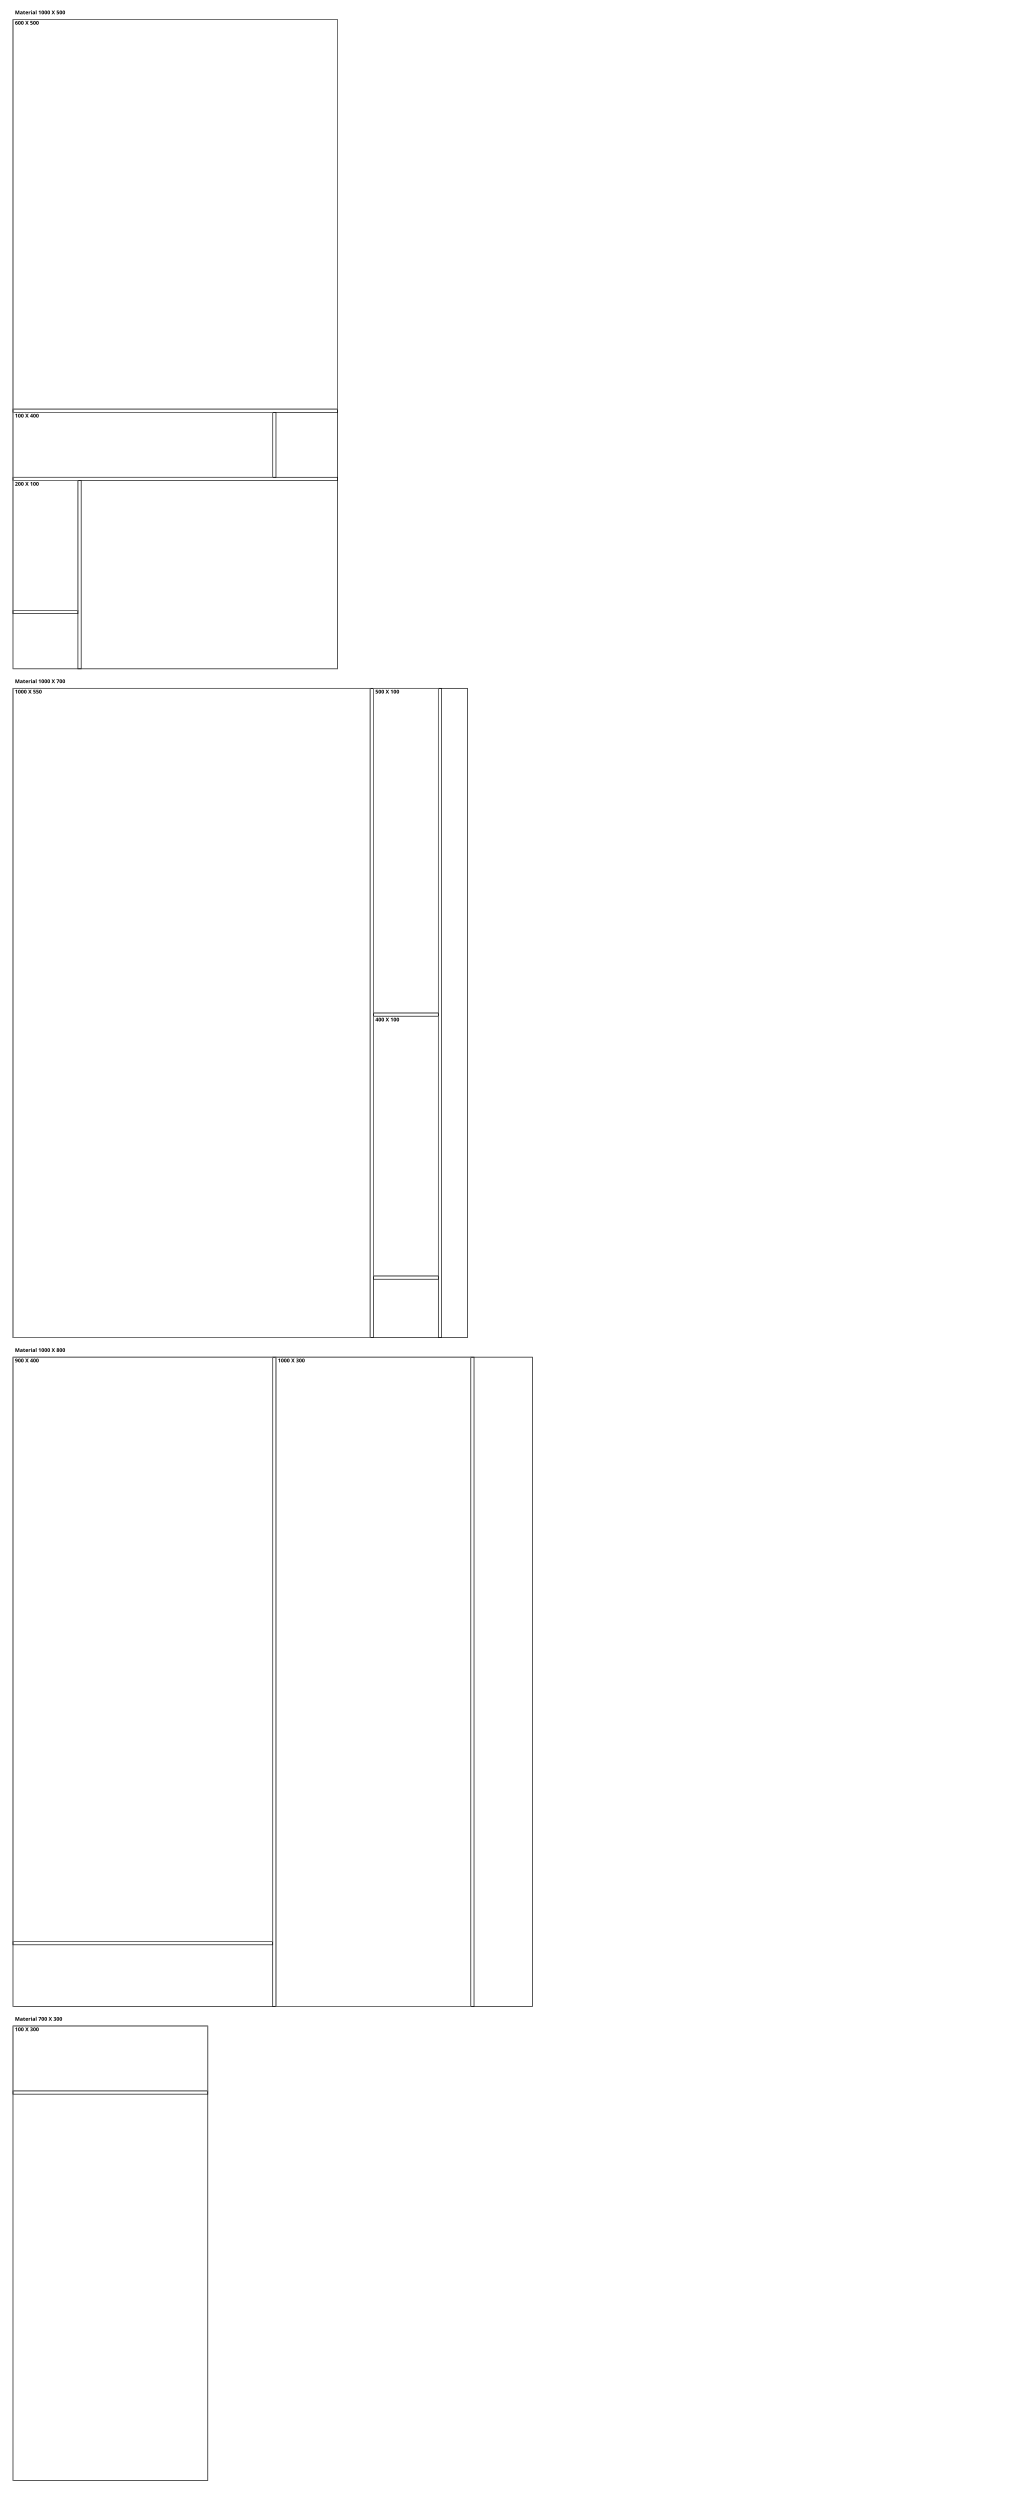
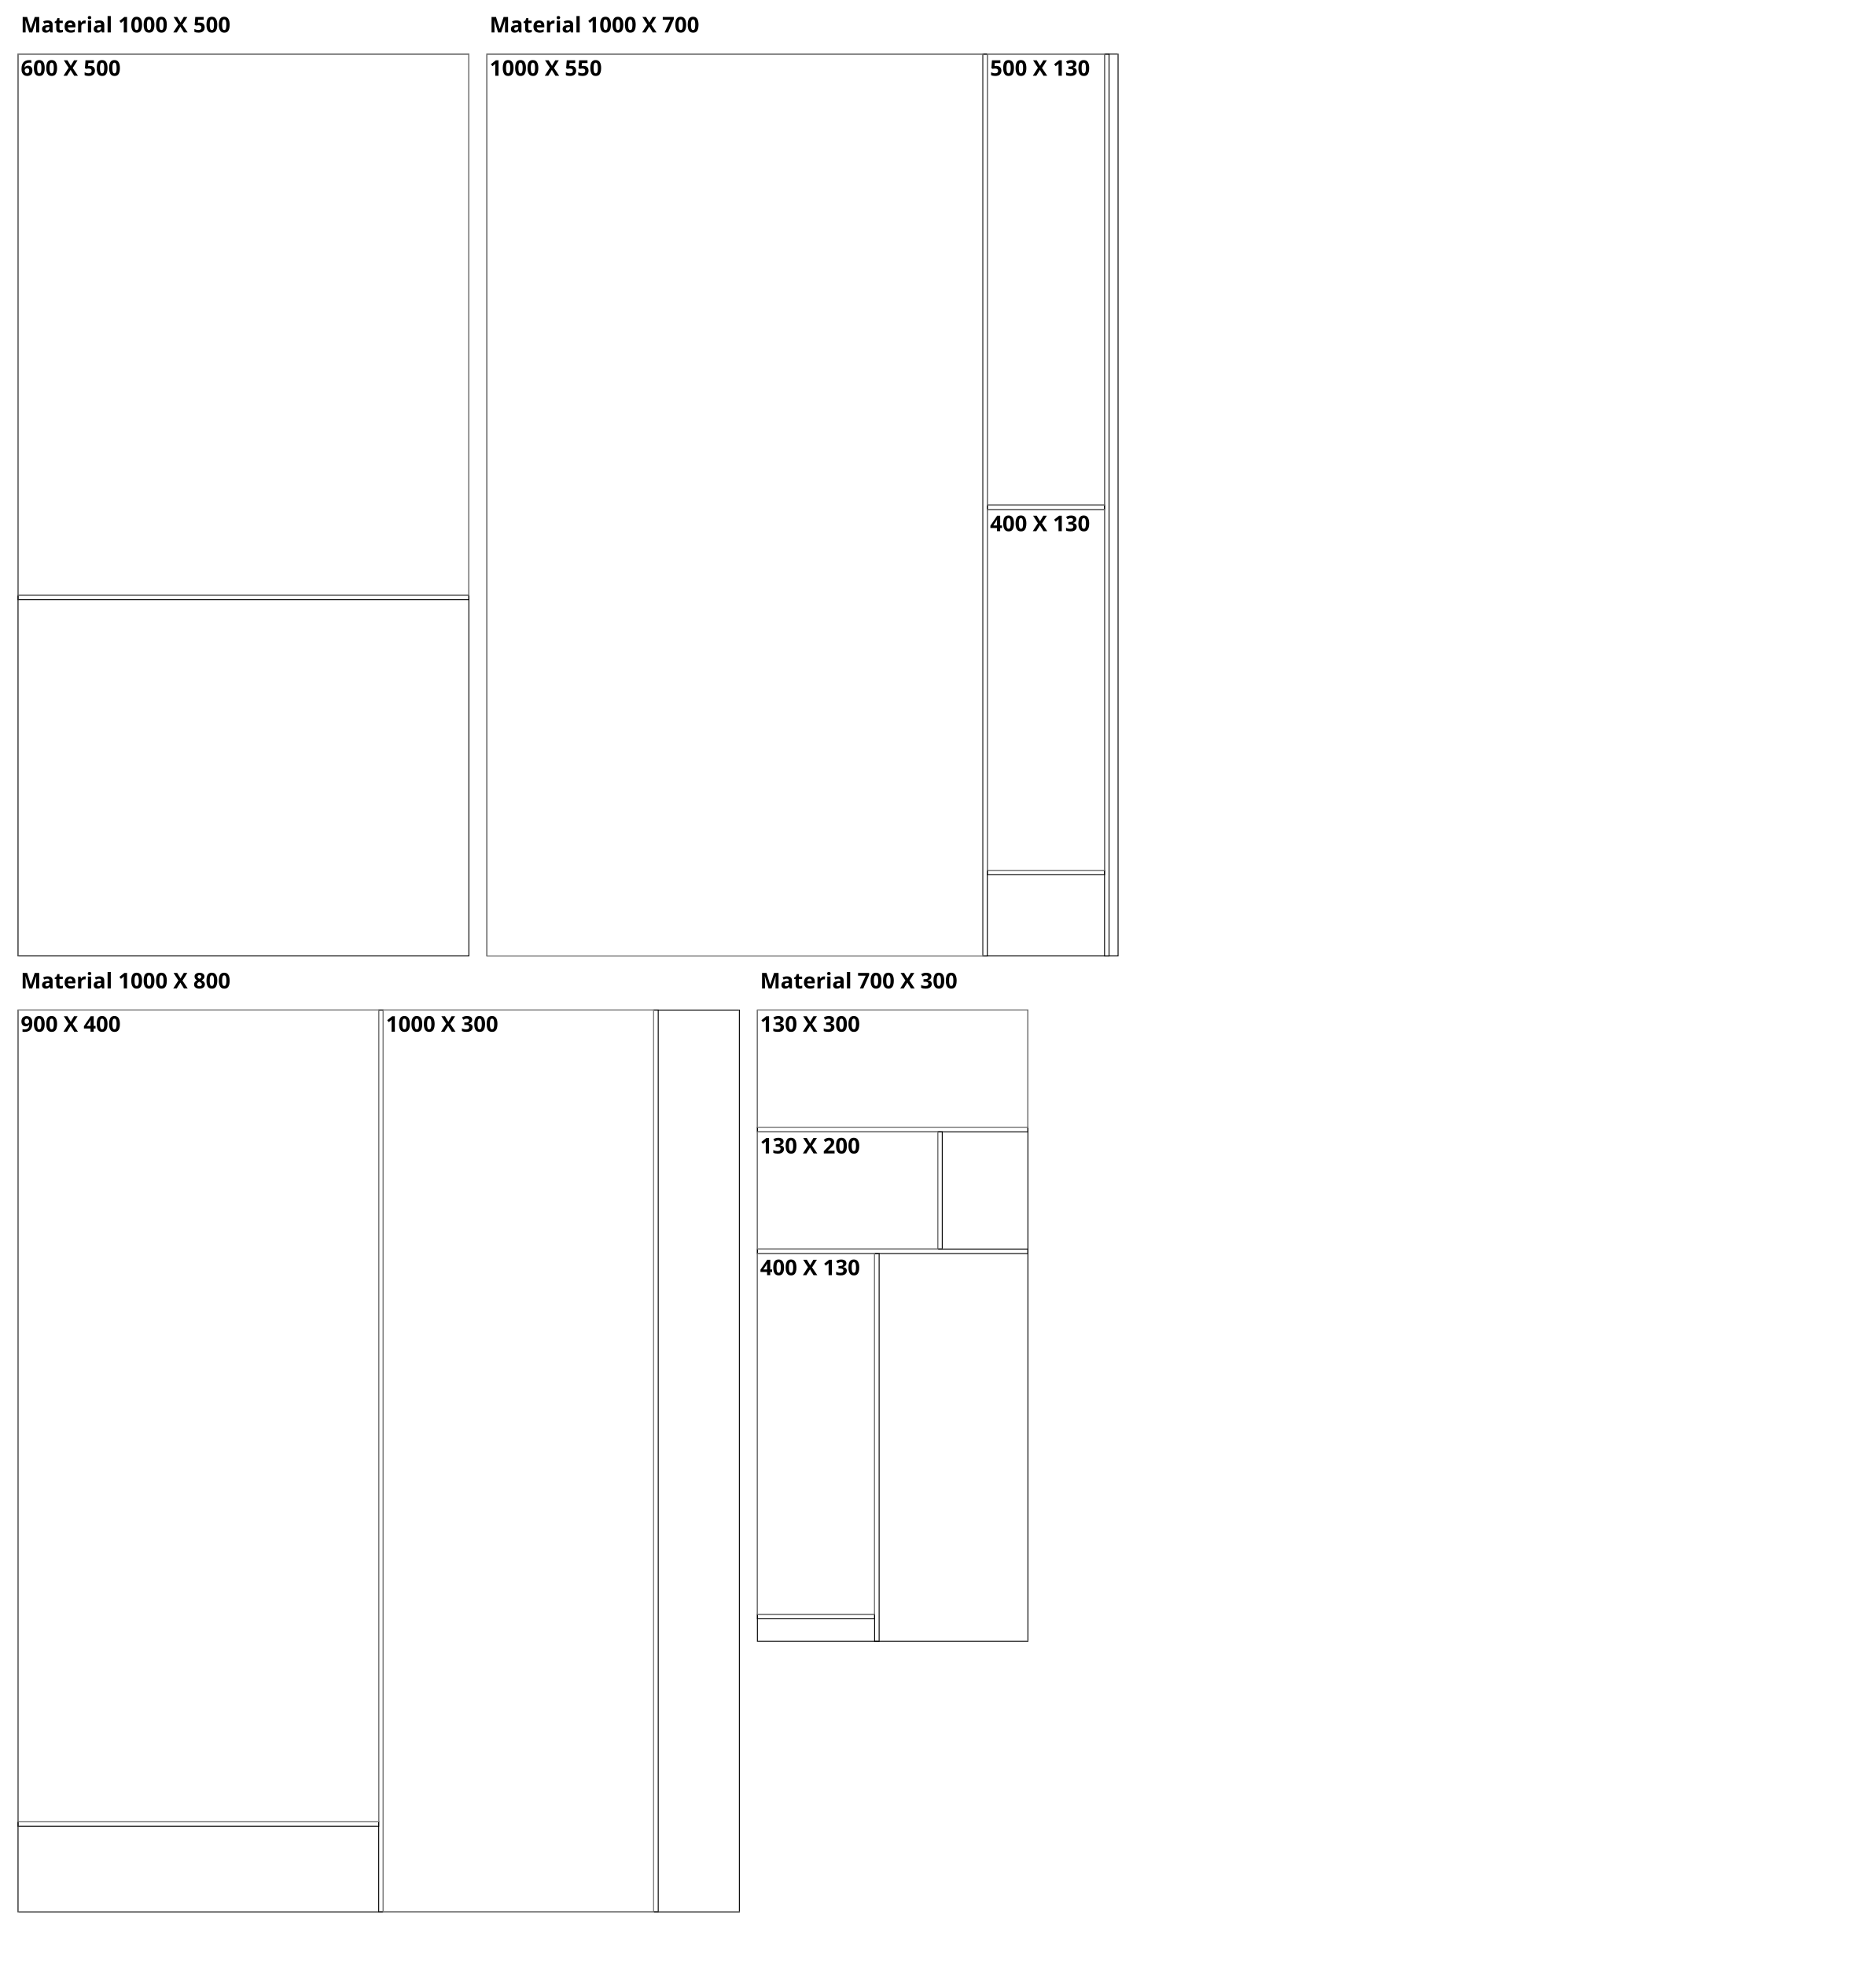
- <svg xmlns="http://www.w3.org/2000/svg" width="1560.0" height="3850.0">
+ <svg xmlns="http://www.w3.org/2000/svg" width="2080.0" height="2180.0">
  <g>
-     <text x="23.0" y="22.0" style="fill: rgb(0,0,0); fill-opacity: 1.0; font-family: sans-serif; font-size: 8px; font-weight: bold;">Material 1000 X 500</text>
+     <text x="23.0" y="36.0" style="fill: rgb(0,0,0); fill-opacity: 1.0; font-family: sans-serif; font-size: 24px; font-weight: bold;">Material 1000 X 500</text>
  </g>
-   <line x1="20.0" y1="30.0" x2="519.0" y2="30.0" style="stroke-width:1.0;stroke:rgb(0,0,0);stroke-opacity:1.0;stroke-linecap:square;stroke-miterlimit:10.0" />
-   <line x1="520.0" y1="30.0" x2="520.0" y2="1029.0" style="stroke-width:1.0;stroke:rgb(0,0,0);stroke-opacity:1.0;stroke-linecap:square;stroke-miterlimit:10.0" />
-   <line x1="520.0" y1="1030.0" x2="21.0" y2="1030.0" style="stroke-width:1.0;stroke:rgb(0,0,0);stroke-opacity:1.0;stroke-linecap:square;stroke-miterlimit:10.0" />
-   <line x1="20.0" y1="1030.0" x2="20.0" y2="31.0" style="stroke-width:1.0;stroke:rgb(0,0,0);stroke-opacity:1.0;stroke-linecap:square;stroke-miterlimit:10.0" />
-   <line x1="20.0" y1="630.0" x2="519.0" y2="630.0" style="stroke-width:1.0;stroke:rgb(0,0,0);stroke-opacity:1.0;stroke-linecap:square;stroke-miterlimit:10.0" />
-   <line x1="520.0" y1="630.0" x2="520.0" y2="634.0" style="stroke-width:1.0;stroke:rgb(0,0,0);stroke-opacity:1.0;stroke-linecap:square;stroke-miterlimit:10.0" />
-   <line x1="520.0" y1="635.0" x2="21.0" y2="635.0" style="stroke-width:1.0;stroke:rgb(0,0,0);stroke-opacity:1.0;stroke-linecap:square;stroke-miterlimit:10.0" />
-   <line x1="20.0" y1="635.0" x2="20.0" y2="631.0" style="stroke-width:1.0;stroke:rgb(0,0,0);stroke-opacity:1.0;stroke-linecap:square;stroke-miterlimit:10.0" />
-   <line x1="20.0" y1="735.0" x2="519.0" y2="735.0" style="stroke-width:1.0;stroke:rgb(0,0,0);stroke-opacity:1.0;stroke-linecap:square;stroke-miterlimit:10.0" />
-   <line x1="520.0" y1="735.0" x2="520.0" y2="739.0" style="stroke-width:1.0;stroke:rgb(0,0,0);stroke-opacity:1.0;stroke-linecap:square;stroke-miterlimit:10.0" />
-   <line x1="520.0" y1="740.0" x2="21.0" y2="740.0" style="stroke-width:1.0;stroke:rgb(0,0,0);stroke-opacity:1.0;stroke-linecap:square;stroke-miterlimit:10.0" />
-   <line x1="20.0" y1="740.0" x2="20.0" y2="736.0" style="stroke-width:1.0;stroke:rgb(0,0,0);stroke-opacity:1.0;stroke-linecap:square;stroke-miterlimit:10.0" />
-   <line x1="420.0" y1="635.0" x2="424.0" y2="635.0" style="stroke-width:1.0;stroke:rgb(0,0,0);stroke-opacity:1.0;stroke-linecap:square;stroke-miterlimit:10.0" />
-   <line x1="425.0" y1="635.0" x2="425.0" y2="734.0" style="stroke-width:1.0;stroke:rgb(0,0,0);stroke-opacity:1.0;stroke-linecap:square;stroke-miterlimit:10.0" />
-   <line x1="425.0" y1="735.0" x2="421.0" y2="735.0" style="stroke-width:1.0;stroke:rgb(0,0,0);stroke-opacity:1.0;stroke-linecap:square;stroke-miterlimit:10.0" />
-   <line x1="420.0" y1="735.0" x2="420.0" y2="636.0" style="stroke-width:1.0;stroke:rgb(0,0,0);stroke-opacity:1.0;stroke-linecap:square;stroke-miterlimit:10.0" />
-   <line x1="120.0" y1="740.0" x2="124.0" y2="740.0" style="stroke-width:1.0;stroke:rgb(0,0,0);stroke-opacity:1.0;stroke-linecap:square;stroke-miterlimit:10.0" />
-   <line x1="125.0" y1="740.0" x2="125.0" y2="1029.0" style="stroke-width:1.0;stroke:rgb(0,0,0);stroke-opacity:1.0;stroke-linecap:square;stroke-miterlimit:10.0" />
-   <line x1="125.0" y1="1030.0" x2="121.0" y2="1030.0" style="stroke-width:1.0;stroke:rgb(0,0,0);stroke-opacity:1.0;stroke-linecap:square;stroke-miterlimit:10.0" />
-   <line x1="120.0" y1="1030.0" x2="120.0" y2="741.0" style="stroke-width:1.0;stroke:rgb(0,0,0);stroke-opacity:1.0;stroke-linecap:square;stroke-miterlimit:10.0" />
-   <line x1="20.0" y1="940.0" x2="119.0" y2="940.0" style="stroke-width:1.0;stroke:rgb(0,0,0);stroke-opacity:1.0;stroke-linecap:square;stroke-miterlimit:10.0" />
-   <line x1="120.0" y1="940.0" x2="120.0" y2="944.0" style="stroke-width:1.0;stroke:rgb(0,0,0);stroke-opacity:1.0;stroke-linecap:square;stroke-miterlimit:10.0" />
-   <line x1="120.0" y1="945.0" x2="21.0" y2="945.0" style="stroke-width:1.0;stroke:rgb(0,0,0);stroke-opacity:1.0;stroke-linecap:square;stroke-miterlimit:10.0" />
-   <line x1="20.0" y1="945.0" x2="20.0" y2="941.0" style="stroke-width:1.0;stroke:rgb(0,0,0);stroke-opacity:1.0;stroke-linecap:square;stroke-miterlimit:10.0" />
-   <line x1="20.0" y1="30.0" x2="519.0" y2="30.0" style="stroke-width:1.0;stroke:rgb(128,128,128);stroke-opacity:1.0;stroke-linecap:square;stroke-miterlimit:10.0" />
-   <line x1="520.0" y1="30.0" x2="520.0" y2="629.0" style="stroke-width:1.0;stroke:rgb(128,128,128);stroke-opacity:1.0;stroke-linecap:square;stroke-miterlimit:10.0" />
-   <line x1="520.0" y1="630.0" x2="21.0" y2="630.0" style="stroke-width:1.0;stroke:rgb(128,128,128);stroke-opacity:1.0;stroke-linecap:square;stroke-miterlimit:10.0" />
-   <line x1="20.0" y1="630.0" x2="20.0" y2="31.0" style="stroke-width:1.0;stroke:rgb(128,128,128);stroke-opacity:1.0;stroke-linecap:square;stroke-miterlimit:10.0" />
+   <line x1="20.0" y1="60.0" x2="519.0" y2="60.0" style="stroke-width:1.0;stroke:rgb(0,0,0);stroke-opacity:1.0;stroke-linecap:square;stroke-miterlimit:10.0" />
+   <line x1="520.0" y1="60.0" x2="520.0" y2="1059.0" style="stroke-width:1.0;stroke:rgb(0,0,0);stroke-opacity:1.0;stroke-linecap:square;stroke-miterlimit:10.0" />
+   <line x1="520.0" y1="1060.0" x2="21.0" y2="1060.0" style="stroke-width:1.0;stroke:rgb(0,0,0);stroke-opacity:1.0;stroke-linecap:square;stroke-miterlimit:10.0" />
+   <line x1="20.0" y1="1060.0" x2="20.0" y2="61.0" style="stroke-width:1.0;stroke:rgb(0,0,0);stroke-opacity:1.0;stroke-linecap:square;stroke-miterlimit:10.0" />
+   <line x1="20.0" y1="660.0" x2="519.0" y2="660.0" style="stroke-width:1.0;stroke:rgb(0,0,0);stroke-opacity:1.0;stroke-linecap:square;stroke-miterlimit:10.0" />
+   <line x1="520.0" y1="660.0" x2="520.0" y2="664.0" style="stroke-width:1.0;stroke:rgb(0,0,0);stroke-opacity:1.0;stroke-linecap:square;stroke-miterlimit:10.0" />
+   <line x1="520.0" y1="665.0" x2="21.0" y2="665.0" style="stroke-width:1.0;stroke:rgb(0,0,0);stroke-opacity:1.0;stroke-linecap:square;stroke-miterlimit:10.0" />
+   <line x1="20.0" y1="665.0" x2="20.0" y2="661.0" style="stroke-width:1.0;stroke:rgb(0,0,0);stroke-opacity:1.0;stroke-linecap:square;stroke-miterlimit:10.0" />
+   <line x1="20.0" y1="60.0" x2="519.0" y2="60.0" style="stroke-width:1.0;stroke:rgb(128,128,128);stroke-opacity:1.0;stroke-linecap:square;stroke-miterlimit:10.0" />
+   <line x1="520.0" y1="60.0" x2="520.0" y2="659.0" style="stroke-width:1.0;stroke:rgb(128,128,128);stroke-opacity:1.0;stroke-linecap:square;stroke-miterlimit:10.0" />
+   <line x1="520.0" y1="660.0" x2="21.0" y2="660.0" style="stroke-width:1.0;stroke:rgb(128,128,128);stroke-opacity:1.0;stroke-linecap:square;stroke-miterlimit:10.0" />
+   <line x1="20.0" y1="660.0" x2="20.0" y2="61.0" style="stroke-width:1.0;stroke:rgb(128,128,128);stroke-opacity:1.0;stroke-linecap:square;stroke-miterlimit:10.0" />
  <g>
-     <text x="23.0" y="38.0" style="fill: rgb(0,0,0); fill-opacity: 1.0; font-family: sans-serif; font-size: 8px; font-weight: bold;">600 X 500</text>
-   </g>
-   <line x1="20.0" y1="635.0" x2="419.0" y2="635.0" style="stroke-width:1.0;stroke:rgb(128,128,128);stroke-opacity:1.0;stroke-linecap:square;stroke-miterlimit:10.0" />
-   <line x1="420.0" y1="635.0" x2="420.0" y2="734.0" style="stroke-width:1.0;stroke:rgb(128,128,128);stroke-opacity:1.0;stroke-linecap:square;stroke-miterlimit:10.0" />
-   <line x1="420.0" y1="735.0" x2="21.0" y2="735.0" style="stroke-width:1.0;stroke:rgb(128,128,128);stroke-opacity:1.0;stroke-linecap:square;stroke-miterlimit:10.0" />
-   <line x1="20.0" y1="735.0" x2="20.0" y2="636.0" style="stroke-width:1.0;stroke:rgb(128,128,128);stroke-opacity:1.0;stroke-linecap:square;stroke-miterlimit:10.0" />
-   <g>
-     <text x="23.0" y="643.0" style="fill: rgb(0,0,0); fill-opacity: 1.0; font-family: sans-serif; font-size: 8px; font-weight: bold;">100 X 400</text>
-   </g>
-   <line x1="20.0" y1="740.0" x2="119.0" y2="740.0" style="stroke-width:1.0;stroke:rgb(128,128,128);stroke-opacity:1.0;stroke-linecap:square;stroke-miterlimit:10.0" />
-   <line x1="120.0" y1="740.0" x2="120.0" y2="939.0" style="stroke-width:1.0;stroke:rgb(128,128,128);stroke-opacity:1.0;stroke-linecap:square;stroke-miterlimit:10.0" />
-   <line x1="120.0" y1="940.0" x2="21.0" y2="940.0" style="stroke-width:1.0;stroke:rgb(128,128,128);stroke-opacity:1.0;stroke-linecap:square;stroke-miterlimit:10.0" />
-   <line x1="20.0" y1="940.0" x2="20.0" y2="741.0" style="stroke-width:1.0;stroke:rgb(128,128,128);stroke-opacity:1.0;stroke-linecap:square;stroke-miterlimit:10.0" />
-   <g>
-     <text x="23.0" y="748.0" style="fill: rgb(0,0,0); fill-opacity: 1.0; font-family: sans-serif; font-size: 8px; font-weight: bold;">200 X 100</text>
+     <text x="23.0" y="84.0" style="fill: rgb(0,0,0); fill-opacity: 1.0; font-family: sans-serif; font-size: 24px; font-weight: bold;">600 X 500</text>
  </g>
  <g>
-     <text x="23.0" y="1052.0" style="fill: rgb(0,0,0); fill-opacity: 1.0; font-family: sans-serif; font-size: 8px; font-weight: bold;">Material 1000 X 700</text>
+     <text x="543.0" y="36.0" style="fill: rgb(0,0,0); fill-opacity: 1.0; font-family: sans-serif; font-size: 24px; font-weight: bold;">Material 1000 X 700</text>
  </g>
-   <line x1="20.0" y1="1060.0" x2="719.0" y2="1060.0" style="stroke-width:1.0;stroke:rgb(0,0,0);stroke-opacity:1.0;stroke-linecap:square;stroke-miterlimit:10.0" />
-   <line x1="720.0" y1="1060.0" x2="720.0" y2="2059.0" style="stroke-width:1.0;stroke:rgb(0,0,0);stroke-opacity:1.0;stroke-linecap:square;stroke-miterlimit:10.0" />
-   <line x1="720.0" y1="2060.0" x2="21.0" y2="2060.0" style="stroke-width:1.0;stroke:rgb(0,0,0);stroke-opacity:1.0;stroke-linecap:square;stroke-miterlimit:10.0" />
-   <line x1="20.0" y1="2060.0" x2="20.0" y2="1061.0" style="stroke-width:1.0;stroke:rgb(0,0,0);stroke-opacity:1.0;stroke-linecap:square;stroke-miterlimit:10.0" />
-   <line x1="570.0" y1="1060.0" x2="574.0" y2="1060.0" style="stroke-width:1.0;stroke:rgb(0,0,0);stroke-opacity:1.0;stroke-linecap:square;stroke-miterlimit:10.0" />
-   <line x1="575.0" y1="1060.0" x2="575.0" y2="2059.0" style="stroke-width:1.0;stroke:rgb(0,0,0);stroke-opacity:1.0;stroke-linecap:square;stroke-miterlimit:10.0" />
-   <line x1="575.0" y1="2060.0" x2="571.0" y2="2060.0" style="stroke-width:1.0;stroke:rgb(0,0,0);stroke-opacity:1.0;stroke-linecap:square;stroke-miterlimit:10.0" />
-   <line x1="570.0" y1="2060.0" x2="570.0" y2="1061.0" style="stroke-width:1.0;stroke:rgb(0,0,0);stroke-opacity:1.0;stroke-linecap:square;stroke-miterlimit:10.0" />
-   <line x1="675.0" y1="1060.0" x2="679.0" y2="1060.0" style="stroke-width:1.0;stroke:rgb(0,0,0);stroke-opacity:1.0;stroke-linecap:square;stroke-miterlimit:10.0" />
-   <line x1="680.0" y1="1060.0" x2="680.0" y2="2059.0" style="stroke-width:1.0;stroke:rgb(0,0,0);stroke-opacity:1.0;stroke-linecap:square;stroke-miterlimit:10.0" />
-   <line x1="680.0" y1="2060.0" x2="676.0" y2="2060.0" style="stroke-width:1.0;stroke:rgb(0,0,0);stroke-opacity:1.0;stroke-linecap:square;stroke-miterlimit:10.0" />
-   <line x1="675.0" y1="2060.0" x2="675.0" y2="1061.0" style="stroke-width:1.0;stroke:rgb(0,0,0);stroke-opacity:1.0;stroke-linecap:square;stroke-miterlimit:10.0" />
-   <line x1="575.0" y1="1560.0" x2="674.0" y2="1560.0" style="stroke-width:1.0;stroke:rgb(0,0,0);stroke-opacity:1.0;stroke-linecap:square;stroke-miterlimit:10.0" />
-   <line x1="675.0" y1="1560.0" x2="675.0" y2="1564.0" style="stroke-width:1.0;stroke:rgb(0,0,0);stroke-opacity:1.0;stroke-linecap:square;stroke-miterlimit:10.0" />
-   <line x1="675.0" y1="1565.0" x2="576.0" y2="1565.0" style="stroke-width:1.0;stroke:rgb(0,0,0);stroke-opacity:1.0;stroke-linecap:square;stroke-miterlimit:10.0" />
-   <line x1="575.0" y1="1565.0" x2="575.0" y2="1561.0" style="stroke-width:1.0;stroke:rgb(0,0,0);stroke-opacity:1.0;stroke-linecap:square;stroke-miterlimit:10.0" />
-   <line x1="575.0" y1="1965.0" x2="674.0" y2="1965.0" style="stroke-width:1.0;stroke:rgb(0,0,0);stroke-opacity:1.0;stroke-linecap:square;stroke-miterlimit:10.0" />
-   <line x1="675.0" y1="1965.0" x2="675.0" y2="1969.0" style="stroke-width:1.0;stroke:rgb(0,0,0);stroke-opacity:1.0;stroke-linecap:square;stroke-miterlimit:10.0" />
-   <line x1="675.0" y1="1970.0" x2="576.0" y2="1970.0" style="stroke-width:1.0;stroke:rgb(0,0,0);stroke-opacity:1.0;stroke-linecap:square;stroke-miterlimit:10.0" />
-   <line x1="575.0" y1="1970.0" x2="575.0" y2="1966.0" style="stroke-width:1.0;stroke:rgb(0,0,0);stroke-opacity:1.0;stroke-linecap:square;stroke-miterlimit:10.0" />
-   <line x1="20.0" y1="1060.0" x2="569.0" y2="1060.0" style="stroke-width:1.0;stroke:rgb(128,128,128);stroke-opacity:1.0;stroke-linecap:square;stroke-miterlimit:10.0" />
-   <line x1="570.0" y1="1060.0" x2="570.0" y2="2059.0" style="stroke-width:1.0;stroke:rgb(128,128,128);stroke-opacity:1.0;stroke-linecap:square;stroke-miterlimit:10.0" />
-   <line x1="570.0" y1="2060.0" x2="21.0" y2="2060.0" style="stroke-width:1.0;stroke:rgb(128,128,128);stroke-opacity:1.0;stroke-linecap:square;stroke-miterlimit:10.0" />
-   <line x1="20.0" y1="2060.0" x2="20.0" y2="1061.0" style="stroke-width:1.0;stroke:rgb(128,128,128);stroke-opacity:1.0;stroke-linecap:square;stroke-miterlimit:10.0" />
+   <line x1="540.0" y1="60.0" x2="1239.0" y2="60.0" style="stroke-width:1.0;stroke:rgb(0,0,0);stroke-opacity:1.0;stroke-linecap:square;stroke-miterlimit:10.0" />
+   <line x1="1240.0" y1="60.0" x2="1240.0" y2="1059.0" style="stroke-width:1.0;stroke:rgb(0,0,0);stroke-opacity:1.0;stroke-linecap:square;stroke-miterlimit:10.0" />
+   <line x1="1240.0" y1="1060.0" x2="541.0" y2="1060.0" style="stroke-width:1.0;stroke:rgb(0,0,0);stroke-opacity:1.0;stroke-linecap:square;stroke-miterlimit:10.0" />
+   <line x1="540.0" y1="1060.0" x2="540.0" y2="61.0" style="stroke-width:1.0;stroke:rgb(0,0,0);stroke-opacity:1.0;stroke-linecap:square;stroke-miterlimit:10.0" />
+   <line x1="1090.0" y1="60.0" x2="1094.0" y2="60.0" style="stroke-width:1.0;stroke:rgb(0,0,0);stroke-opacity:1.0;stroke-linecap:square;stroke-miterlimit:10.0" />
+   <line x1="1095.0" y1="60.0" x2="1095.0" y2="1059.0" style="stroke-width:1.0;stroke:rgb(0,0,0);stroke-opacity:1.0;stroke-linecap:square;stroke-miterlimit:10.0" />
+   <line x1="1095.0" y1="1060.0" x2="1091.0" y2="1060.0" style="stroke-width:1.0;stroke:rgb(0,0,0);stroke-opacity:1.0;stroke-linecap:square;stroke-miterlimit:10.0" />
+   <line x1="1090.0" y1="1060.0" x2="1090.0" y2="61.0" style="stroke-width:1.0;stroke:rgb(0,0,0);stroke-opacity:1.0;stroke-linecap:square;stroke-miterlimit:10.0" />
+   <line x1="1225.0" y1="60.0" x2="1229.0" y2="60.0" style="stroke-width:1.0;stroke:rgb(0,0,0);stroke-opacity:1.0;stroke-linecap:square;stroke-miterlimit:10.0" />
+   <line x1="1230.0" y1="60.0" x2="1230.0" y2="1059.0" style="stroke-width:1.0;stroke:rgb(0,0,0);stroke-opacity:1.0;stroke-linecap:square;stroke-miterlimit:10.0" />
+   <line x1="1230.0" y1="1060.0" x2="1226.0" y2="1060.0" style="stroke-width:1.0;stroke:rgb(0,0,0);stroke-opacity:1.0;stroke-linecap:square;stroke-miterlimit:10.0" />
+   <line x1="1225.0" y1="1060.0" x2="1225.0" y2="61.0" style="stroke-width:1.0;stroke:rgb(0,0,0);stroke-opacity:1.0;stroke-linecap:square;stroke-miterlimit:10.0" />
+   <line x1="1095.0" y1="560.0" x2="1224.0" y2="560.0" style="stroke-width:1.0;stroke:rgb(0,0,0);stroke-opacity:1.0;stroke-linecap:square;stroke-miterlimit:10.0" />
+   <line x1="1225.0" y1="560.0" x2="1225.0" y2="564.0" style="stroke-width:1.0;stroke:rgb(0,0,0);stroke-opacity:1.0;stroke-linecap:square;stroke-miterlimit:10.0" />
+   <line x1="1225.0" y1="565.0" x2="1096.0" y2="565.0" style="stroke-width:1.0;stroke:rgb(0,0,0);stroke-opacity:1.0;stroke-linecap:square;stroke-miterlimit:10.0" />
+   <line x1="1095.0" y1="565.0" x2="1095.0" y2="561.0" style="stroke-width:1.0;stroke:rgb(0,0,0);stroke-opacity:1.0;stroke-linecap:square;stroke-miterlimit:10.0" />
+   <line x1="1095.0" y1="965.0" x2="1224.0" y2="965.0" style="stroke-width:1.0;stroke:rgb(0,0,0);stroke-opacity:1.0;stroke-linecap:square;stroke-miterlimit:10.0" />
+   <line x1="1225.0" y1="965.0" x2="1225.0" y2="969.0" style="stroke-width:1.0;stroke:rgb(0,0,0);stroke-opacity:1.0;stroke-linecap:square;stroke-miterlimit:10.0" />
+   <line x1="1225.0" y1="970.0" x2="1096.0" y2="970.0" style="stroke-width:1.0;stroke:rgb(0,0,0);stroke-opacity:1.0;stroke-linecap:square;stroke-miterlimit:10.0" />
+   <line x1="1095.0" y1="970.0" x2="1095.0" y2="966.0" style="stroke-width:1.0;stroke:rgb(0,0,0);stroke-opacity:1.0;stroke-linecap:square;stroke-miterlimit:10.0" />
+   <line x1="540.0" y1="60.0" x2="1089.0" y2="60.0" style="stroke-width:1.0;stroke:rgb(128,128,128);stroke-opacity:1.0;stroke-linecap:square;stroke-miterlimit:10.0" />
+   <line x1="1090.0" y1="60.0" x2="1090.0" y2="1059.0" style="stroke-width:1.0;stroke:rgb(128,128,128);stroke-opacity:1.0;stroke-linecap:square;stroke-miterlimit:10.0" />
+   <line x1="1090.0" y1="1060.0" x2="541.0" y2="1060.0" style="stroke-width:1.0;stroke:rgb(128,128,128);stroke-opacity:1.0;stroke-linecap:square;stroke-miterlimit:10.0" />
+   <line x1="540.0" y1="1060.0" x2="540.0" y2="61.0" style="stroke-width:1.0;stroke:rgb(128,128,128);stroke-opacity:1.0;stroke-linecap:square;stroke-miterlimit:10.0" />
  <g>
-     <text x="23.0" y="1068.0" style="fill: rgb(0,0,0); fill-opacity: 1.0; font-family: sans-serif; font-size: 8px; font-weight: bold;">1000 X 550</text>
+     <text x="543.0" y="84.0" style="fill: rgb(0,0,0); fill-opacity: 1.0; font-family: sans-serif; font-size: 24px; font-weight: bold;">1000 X 550</text>
  </g>
-   <line x1="575.0" y1="1060.0" x2="674.0" y2="1060.0" style="stroke-width:1.0;stroke:rgb(128,128,128);stroke-opacity:1.0;stroke-linecap:square;stroke-miterlimit:10.0" />
-   <line x1="675.0" y1="1060.0" x2="675.0" y2="1559.0" style="stroke-width:1.0;stroke:rgb(128,128,128);stroke-opacity:1.0;stroke-linecap:square;stroke-miterlimit:10.0" />
-   <line x1="675.0" y1="1560.0" x2="576.0" y2="1560.0" style="stroke-width:1.0;stroke:rgb(128,128,128);stroke-opacity:1.0;stroke-linecap:square;stroke-miterlimit:10.0" />
-   <line x1="575.0" y1="1560.0" x2="575.0" y2="1061.0" style="stroke-width:1.0;stroke:rgb(128,128,128);stroke-opacity:1.0;stroke-linecap:square;stroke-miterlimit:10.0" />
+   <line x1="1095.0" y1="60.0" x2="1224.0" y2="60.0" style="stroke-width:1.0;stroke:rgb(128,128,128);stroke-opacity:1.0;stroke-linecap:square;stroke-miterlimit:10.0" />
+   <line x1="1225.0" y1="60.0" x2="1225.0" y2="559.0" style="stroke-width:1.0;stroke:rgb(128,128,128);stroke-opacity:1.0;stroke-linecap:square;stroke-miterlimit:10.0" />
+   <line x1="1225.0" y1="560.0" x2="1096.0" y2="560.0" style="stroke-width:1.0;stroke:rgb(128,128,128);stroke-opacity:1.0;stroke-linecap:square;stroke-miterlimit:10.0" />
+   <line x1="1095.0" y1="560.0" x2="1095.0" y2="61.0" style="stroke-width:1.0;stroke:rgb(128,128,128);stroke-opacity:1.0;stroke-linecap:square;stroke-miterlimit:10.0" />
  <g>
-     <text x="578.0" y="1068.0" style="fill: rgb(0,0,0); fill-opacity: 1.0; font-family: sans-serif; font-size: 8px; font-weight: bold;">500 X 100</text>
+     <text x="1098.0" y="84.0" style="fill: rgb(0,0,0); fill-opacity: 1.0; font-family: sans-serif; font-size: 24px; font-weight: bold;">500 X 130</text>
  </g>
-   <line x1="575.0" y1="1565.0" x2="674.0" y2="1565.0" style="stroke-width:1.0;stroke:rgb(128,128,128);stroke-opacity:1.0;stroke-linecap:square;stroke-miterlimit:10.0" />
-   <line x1="675.0" y1="1565.0" x2="675.0" y2="1964.0" style="stroke-width:1.0;stroke:rgb(128,128,128);stroke-opacity:1.0;stroke-linecap:square;stroke-miterlimit:10.0" />
-   <line x1="675.0" y1="1965.0" x2="576.0" y2="1965.0" style="stroke-width:1.0;stroke:rgb(128,128,128);stroke-opacity:1.0;stroke-linecap:square;stroke-miterlimit:10.0" />
-   <line x1="575.0" y1="1965.0" x2="575.0" y2="1566.0" style="stroke-width:1.0;stroke:rgb(128,128,128);stroke-opacity:1.0;stroke-linecap:square;stroke-miterlimit:10.0" />
+   <line x1="1095.0" y1="565.0" x2="1224.0" y2="565.0" style="stroke-width:1.0;stroke:rgb(128,128,128);stroke-opacity:1.0;stroke-linecap:square;stroke-miterlimit:10.0" />
+   <line x1="1225.0" y1="565.0" x2="1225.0" y2="964.0" style="stroke-width:1.0;stroke:rgb(128,128,128);stroke-opacity:1.0;stroke-linecap:square;stroke-miterlimit:10.0" />
+   <line x1="1225.0" y1="965.0" x2="1096.0" y2="965.0" style="stroke-width:1.0;stroke:rgb(128,128,128);stroke-opacity:1.0;stroke-linecap:square;stroke-miterlimit:10.0" />
+   <line x1="1095.0" y1="965.0" x2="1095.0" y2="566.0" style="stroke-width:1.0;stroke:rgb(128,128,128);stroke-opacity:1.0;stroke-linecap:square;stroke-miterlimit:10.0" />
  <g>
-     <text x="578.0" y="1573.0" style="fill: rgb(0,0,0); fill-opacity: 1.0; font-family: sans-serif; font-size: 8px; font-weight: bold;">400 X 100</text>
+     <text x="1098.0" y="589.0" style="fill: rgb(0,0,0); fill-opacity: 1.0; font-family: sans-serif; font-size: 24px; font-weight: bold;">400 X 130</text>
  </g>
  <g>
-     <text x="23.0" y="2082.0" style="fill: rgb(0,0,0); fill-opacity: 1.0; font-family: sans-serif; font-size: 8px; font-weight: bold;">Material 1000 X 800</text>
+     <text x="23.0" y="1096.0" style="fill: rgb(0,0,0); fill-opacity: 1.0; font-family: sans-serif; font-size: 24px; font-weight: bold;">Material 1000 X 800</text>
  </g>
-   <line x1="20.0" y1="2090.0" x2="819.0" y2="2090.0" style="stroke-width:1.0;stroke:rgb(0,0,0);stroke-opacity:1.0;stroke-linecap:square;stroke-miterlimit:10.0" />
-   <line x1="820.0" y1="2090.0" x2="820.0" y2="3089.0" style="stroke-width:1.0;stroke:rgb(0,0,0);stroke-opacity:1.0;stroke-linecap:square;stroke-miterlimit:10.0" />
-   <line x1="820.0" y1="3090.0" x2="21.0" y2="3090.0" style="stroke-width:1.0;stroke:rgb(0,0,0);stroke-opacity:1.0;stroke-linecap:square;stroke-miterlimit:10.0" />
-   <line x1="20.0" y1="3090.0" x2="20.0" y2="2091.0" style="stroke-width:1.0;stroke:rgb(0,0,0);stroke-opacity:1.0;stroke-linecap:square;stroke-miterlimit:10.0" />
-   <line x1="420.0" y1="2090.0" x2="424.0" y2="2090.0" style="stroke-width:1.0;stroke:rgb(0,0,0);stroke-opacity:1.0;stroke-linecap:square;stroke-miterlimit:10.0" />
-   <line x1="425.0" y1="2090.0" x2="425.0" y2="3089.0" style="stroke-width:1.0;stroke:rgb(0,0,0);stroke-opacity:1.0;stroke-linecap:square;stroke-miterlimit:10.0" />
-   <line x1="425.0" y1="3090.0" x2="421.0" y2="3090.0" style="stroke-width:1.0;stroke:rgb(0,0,0);stroke-opacity:1.0;stroke-linecap:square;stroke-miterlimit:10.0" />
-   <line x1="420.0" y1="3090.0" x2="420.0" y2="2091.0" style="stroke-width:1.0;stroke:rgb(0,0,0);stroke-opacity:1.0;stroke-linecap:square;stroke-miterlimit:10.0" />
-   <line x1="20.0" y1="2990.0" x2="419.0" y2="2990.0" style="stroke-width:1.0;stroke:rgb(0,0,0);stroke-opacity:1.0;stroke-linecap:square;stroke-miterlimit:10.0" />
-   <line x1="420.0" y1="2990.0" x2="420.0" y2="2994.0" style="stroke-width:1.0;stroke:rgb(0,0,0);stroke-opacity:1.0;stroke-linecap:square;stroke-miterlimit:10.0" />
-   <line x1="420.0" y1="2995.0" x2="21.0" y2="2995.0" style="stroke-width:1.0;stroke:rgb(0,0,0);stroke-opacity:1.0;stroke-linecap:square;stroke-miterlimit:10.0" />
-   <line x1="20.0" y1="2995.0" x2="20.0" y2="2991.0" style="stroke-width:1.0;stroke:rgb(0,0,0);stroke-opacity:1.0;stroke-linecap:square;stroke-miterlimit:10.0" />
-   <line x1="725.0" y1="2090.0" x2="729.0" y2="2090.0" style="stroke-width:1.0;stroke:rgb(0,0,0);stroke-opacity:1.0;stroke-linecap:square;stroke-miterlimit:10.0" />
-   <line x1="730.0" y1="2090.0" x2="730.0" y2="3089.0" style="stroke-width:1.0;stroke:rgb(0,0,0);stroke-opacity:1.0;stroke-linecap:square;stroke-miterlimit:10.0" />
-   <line x1="730.0" y1="3090.0" x2="726.0" y2="3090.0" style="stroke-width:1.0;stroke:rgb(0,0,0);stroke-opacity:1.0;stroke-linecap:square;stroke-miterlimit:10.0" />
-   <line x1="725.0" y1="3090.0" x2="725.0" y2="2091.0" style="stroke-width:1.0;stroke:rgb(0,0,0);stroke-opacity:1.0;stroke-linecap:square;stroke-miterlimit:10.0" />
-   <line x1="20.0" y1="2090.0" x2="419.0" y2="2090.0" style="stroke-width:1.0;stroke:rgb(128,128,128);stroke-opacity:1.0;stroke-linecap:square;stroke-miterlimit:10.0" />
-   <line x1="420.0" y1="2090.0" x2="420.0" y2="2989.0" style="stroke-width:1.0;stroke:rgb(128,128,128);stroke-opacity:1.0;stroke-linecap:square;stroke-miterlimit:10.0" />
-   <line x1="420.0" y1="2990.0" x2="21.0" y2="2990.0" style="stroke-width:1.0;stroke:rgb(128,128,128);stroke-opacity:1.0;stroke-linecap:square;stroke-miterlimit:10.0" />
-   <line x1="20.0" y1="2990.0" x2="20.0" y2="2091.0" style="stroke-width:1.0;stroke:rgb(128,128,128);stroke-opacity:1.0;stroke-linecap:square;stroke-miterlimit:10.0" />
+   <line x1="20.0" y1="1120.0" x2="819.0" y2="1120.0" style="stroke-width:1.0;stroke:rgb(0,0,0);stroke-opacity:1.0;stroke-linecap:square;stroke-miterlimit:10.0" />
+   <line x1="820.0" y1="1120.0" x2="820.0" y2="2119.0" style="stroke-width:1.0;stroke:rgb(0,0,0);stroke-opacity:1.0;stroke-linecap:square;stroke-miterlimit:10.0" />
+   <line x1="820.0" y1="2120.0" x2="21.0" y2="2120.0" style="stroke-width:1.0;stroke:rgb(0,0,0);stroke-opacity:1.0;stroke-linecap:square;stroke-miterlimit:10.0" />
+   <line x1="20.0" y1="2120.0" x2="20.0" y2="1121.0" style="stroke-width:1.0;stroke:rgb(0,0,0);stroke-opacity:1.0;stroke-linecap:square;stroke-miterlimit:10.0" />
+   <line x1="420.0" y1="1120.0" x2="424.0" y2="1120.0" style="stroke-width:1.0;stroke:rgb(0,0,0);stroke-opacity:1.0;stroke-linecap:square;stroke-miterlimit:10.0" />
+   <line x1="425.0" y1="1120.0" x2="425.0" y2="2119.0" style="stroke-width:1.0;stroke:rgb(0,0,0);stroke-opacity:1.0;stroke-linecap:square;stroke-miterlimit:10.0" />
+   <line x1="425.0" y1="2120.0" x2="421.0" y2="2120.0" style="stroke-width:1.0;stroke:rgb(0,0,0);stroke-opacity:1.0;stroke-linecap:square;stroke-miterlimit:10.0" />
+   <line x1="420.0" y1="2120.0" x2="420.0" y2="1121.0" style="stroke-width:1.0;stroke:rgb(0,0,0);stroke-opacity:1.0;stroke-linecap:square;stroke-miterlimit:10.0" />
+   <line x1="20.0" y1="2020.0" x2="419.0" y2="2020.0" style="stroke-width:1.0;stroke:rgb(0,0,0);stroke-opacity:1.0;stroke-linecap:square;stroke-miterlimit:10.0" />
+   <line x1="420.0" y1="2020.0" x2="420.0" y2="2024.0" style="stroke-width:1.0;stroke:rgb(0,0,0);stroke-opacity:1.0;stroke-linecap:square;stroke-miterlimit:10.0" />
+   <line x1="420.0" y1="2025.0" x2="21.0" y2="2025.0" style="stroke-width:1.0;stroke:rgb(0,0,0);stroke-opacity:1.0;stroke-linecap:square;stroke-miterlimit:10.0" />
+   <line x1="20.0" y1="2025.0" x2="20.0" y2="2021.0" style="stroke-width:1.0;stroke:rgb(0,0,0);stroke-opacity:1.0;stroke-linecap:square;stroke-miterlimit:10.0" />
+   <line x1="725.0" y1="1120.0" x2="729.0" y2="1120.0" style="stroke-width:1.0;stroke:rgb(0,0,0);stroke-opacity:1.0;stroke-linecap:square;stroke-miterlimit:10.0" />
+   <line x1="730.0" y1="1120.0" x2="730.0" y2="2119.0" style="stroke-width:1.0;stroke:rgb(0,0,0);stroke-opacity:1.0;stroke-linecap:square;stroke-miterlimit:10.0" />
+   <line x1="730.0" y1="2120.0" x2="726.0" y2="2120.0" style="stroke-width:1.0;stroke:rgb(0,0,0);stroke-opacity:1.0;stroke-linecap:square;stroke-miterlimit:10.0" />
+   <line x1="725.0" y1="2120.0" x2="725.0" y2="1121.0" style="stroke-width:1.0;stroke:rgb(0,0,0);stroke-opacity:1.0;stroke-linecap:square;stroke-miterlimit:10.0" />
+   <line x1="20.0" y1="1120.0" x2="419.0" y2="1120.0" style="stroke-width:1.0;stroke:rgb(128,128,128);stroke-opacity:1.0;stroke-linecap:square;stroke-miterlimit:10.0" />
+   <line x1="420.0" y1="1120.0" x2="420.0" y2="2019.0" style="stroke-width:1.0;stroke:rgb(128,128,128);stroke-opacity:1.0;stroke-linecap:square;stroke-miterlimit:10.0" />
+   <line x1="420.0" y1="2020.0" x2="21.0" y2="2020.0" style="stroke-width:1.0;stroke:rgb(128,128,128);stroke-opacity:1.0;stroke-linecap:square;stroke-miterlimit:10.0" />
+   <line x1="20.0" y1="2020.0" x2="20.0" y2="1121.0" style="stroke-width:1.0;stroke:rgb(128,128,128);stroke-opacity:1.0;stroke-linecap:square;stroke-miterlimit:10.0" />
  <g>
-     <text x="23.0" y="2098.0" style="fill: rgb(0,0,0); fill-opacity: 1.0; font-family: sans-serif; font-size: 8px; font-weight: bold;">900 X 400</text>
+     <text x="23.0" y="1144.0" style="fill: rgb(0,0,0); fill-opacity: 1.0; font-family: sans-serif; font-size: 24px; font-weight: bold;">900 X 400</text>
  </g>
-   <line x1="425.0" y1="2090.0" x2="724.0" y2="2090.0" style="stroke-width:1.0;stroke:rgb(128,128,128);stroke-opacity:1.0;stroke-linecap:square;stroke-miterlimit:10.0" />
-   <line x1="725.0" y1="2090.0" x2="725.0" y2="3089.0" style="stroke-width:1.0;stroke:rgb(128,128,128);stroke-opacity:1.0;stroke-linecap:square;stroke-miterlimit:10.0" />
-   <line x1="725.0" y1="3090.0" x2="426.0" y2="3090.0" style="stroke-width:1.0;stroke:rgb(128,128,128);stroke-opacity:1.0;stroke-linecap:square;stroke-miterlimit:10.0" />
-   <line x1="425.0" y1="3090.0" x2="425.0" y2="2091.0" style="stroke-width:1.0;stroke:rgb(128,128,128);stroke-opacity:1.0;stroke-linecap:square;stroke-miterlimit:10.0" />
+   <line x1="425.0" y1="1120.0" x2="724.0" y2="1120.0" style="stroke-width:1.0;stroke:rgb(128,128,128);stroke-opacity:1.0;stroke-linecap:square;stroke-miterlimit:10.0" />
+   <line x1="725.0" y1="1120.0" x2="725.0" y2="2119.0" style="stroke-width:1.0;stroke:rgb(128,128,128);stroke-opacity:1.0;stroke-linecap:square;stroke-miterlimit:10.0" />
+   <line x1="725.0" y1="2120.0" x2="426.0" y2="2120.0" style="stroke-width:1.0;stroke:rgb(128,128,128);stroke-opacity:1.0;stroke-linecap:square;stroke-miterlimit:10.0" />
+   <line x1="425.0" y1="2120.0" x2="425.0" y2="1121.0" style="stroke-width:1.0;stroke:rgb(128,128,128);stroke-opacity:1.0;stroke-linecap:square;stroke-miterlimit:10.0" />
  <g>
-     <text x="428.0" y="2098.0" style="fill: rgb(0,0,0); fill-opacity: 1.0; font-family: sans-serif; font-size: 8px; font-weight: bold;">1000 X 300</text>
+     <text x="428.0" y="1144.0" style="fill: rgb(0,0,0); fill-opacity: 1.0; font-family: sans-serif; font-size: 24px; font-weight: bold;">1000 X 300</text>
  </g>
  <g>
-     <text x="23.0" y="3112.0" style="fill: rgb(0,0,0); fill-opacity: 1.0; font-family: sans-serif; font-size: 8px; font-weight: bold;">Material 700 X 300</text>
+     <text x="843.0" y="1096.0" style="fill: rgb(0,0,0); fill-opacity: 1.0; font-family: sans-serif; font-size: 24px; font-weight: bold;">Material 700 X 300</text>
  </g>
-   <line x1="20.0" y1="3120.0" x2="319.0" y2="3120.0" style="stroke-width:1.0;stroke:rgb(0,0,0);stroke-opacity:1.0;stroke-linecap:square;stroke-miterlimit:10.0" />
-   <line x1="320.0" y1="3120.0" x2="320.0" y2="3819.0" style="stroke-width:1.0;stroke:rgb(0,0,0);stroke-opacity:1.0;stroke-linecap:square;stroke-miterlimit:10.0" />
-   <line x1="320.0" y1="3820.0" x2="21.0" y2="3820.0" style="stroke-width:1.0;stroke:rgb(0,0,0);stroke-opacity:1.0;stroke-linecap:square;stroke-miterlimit:10.0" />
-   <line x1="20.0" y1="3820.0" x2="20.0" y2="3121.0" style="stroke-width:1.0;stroke:rgb(0,0,0);stroke-opacity:1.0;stroke-linecap:square;stroke-miterlimit:10.0" />
-   <line x1="20.0" y1="3220.0" x2="319.0" y2="3220.0" style="stroke-width:1.0;stroke:rgb(0,0,0);stroke-opacity:1.0;stroke-linecap:square;stroke-miterlimit:10.0" />
-   <line x1="320.0" y1="3220.0" x2="320.0" y2="3224.0" style="stroke-width:1.0;stroke:rgb(0,0,0);stroke-opacity:1.0;stroke-linecap:square;stroke-miterlimit:10.0" />
-   <line x1="320.0" y1="3225.0" x2="21.0" y2="3225.0" style="stroke-width:1.0;stroke:rgb(0,0,0);stroke-opacity:1.0;stroke-linecap:square;stroke-miterlimit:10.0" />
-   <line x1="20.0" y1="3225.0" x2="20.0" y2="3221.0" style="stroke-width:1.0;stroke:rgb(0,0,0);stroke-opacity:1.0;stroke-linecap:square;stroke-miterlimit:10.0" />
-   <line x1="20.0" y1="3120.0" x2="319.0" y2="3120.0" style="stroke-width:1.0;stroke:rgb(128,128,128);stroke-opacity:1.0;stroke-linecap:square;stroke-miterlimit:10.0" />
-   <line x1="320.0" y1="3120.0" x2="320.0" y2="3219.0" style="stroke-width:1.0;stroke:rgb(128,128,128);stroke-opacity:1.0;stroke-linecap:square;stroke-miterlimit:10.0" />
-   <line x1="320.0" y1="3220.0" x2="21.0" y2="3220.0" style="stroke-width:1.0;stroke:rgb(128,128,128);stroke-opacity:1.0;stroke-linecap:square;stroke-miterlimit:10.0" />
-   <line x1="20.0" y1="3220.0" x2="20.0" y2="3121.0" style="stroke-width:1.0;stroke:rgb(128,128,128);stroke-opacity:1.0;stroke-linecap:square;stroke-miterlimit:10.0" />
+   <line x1="840.0" y1="1120.0" x2="1139.0" y2="1120.0" style="stroke-width:1.0;stroke:rgb(0,0,0);stroke-opacity:1.0;stroke-linecap:square;stroke-miterlimit:10.0" />
+   <line x1="1140.0" y1="1120.0" x2="1140.0" y2="1819.0" style="stroke-width:1.0;stroke:rgb(0,0,0);stroke-opacity:1.0;stroke-linecap:square;stroke-miterlimit:10.0" />
+   <line x1="1140.0" y1="1820.0" x2="841.0" y2="1820.0" style="stroke-width:1.0;stroke:rgb(0,0,0);stroke-opacity:1.0;stroke-linecap:square;stroke-miterlimit:10.0" />
+   <line x1="840.0" y1="1820.0" x2="840.0" y2="1121.0" style="stroke-width:1.0;stroke:rgb(0,0,0);stroke-opacity:1.0;stroke-linecap:square;stroke-miterlimit:10.0" />
+   <line x1="840.0" y1="1250.0" x2="1139.0" y2="1250.0" style="stroke-width:1.0;stroke:rgb(0,0,0);stroke-opacity:1.0;stroke-linecap:square;stroke-miterlimit:10.0" />
+   <line x1="1140.0" y1="1250.0" x2="1140.0" y2="1254.0" style="stroke-width:1.0;stroke:rgb(0,0,0);stroke-opacity:1.0;stroke-linecap:square;stroke-miterlimit:10.0" />
+   <line x1="1140.0" y1="1255.0" x2="841.0" y2="1255.0" style="stroke-width:1.0;stroke:rgb(0,0,0);stroke-opacity:1.0;stroke-linecap:square;stroke-miterlimit:10.0" />
+   <line x1="840.0" y1="1255.0" x2="840.0" y2="1251.0" style="stroke-width:1.0;stroke:rgb(0,0,0);stroke-opacity:1.0;stroke-linecap:square;stroke-miterlimit:10.0" />
+   <line x1="840.0" y1="1385.0" x2="1139.0" y2="1385.0" style="stroke-width:1.0;stroke:rgb(0,0,0);stroke-opacity:1.0;stroke-linecap:square;stroke-miterlimit:10.0" />
+   <line x1="1140.0" y1="1385.0" x2="1140.0" y2="1389.0" style="stroke-width:1.0;stroke:rgb(0,0,0);stroke-opacity:1.0;stroke-linecap:square;stroke-miterlimit:10.0" />
+   <line x1="1140.0" y1="1390.0" x2="841.0" y2="1390.0" style="stroke-width:1.0;stroke:rgb(0,0,0);stroke-opacity:1.0;stroke-linecap:square;stroke-miterlimit:10.0" />
+   <line x1="840.0" y1="1390.0" x2="840.0" y2="1386.0" style="stroke-width:1.0;stroke:rgb(0,0,0);stroke-opacity:1.0;stroke-linecap:square;stroke-miterlimit:10.0" />
+   <line x1="1040.0" y1="1255.0" x2="1044.0" y2="1255.0" style="stroke-width:1.0;stroke:rgb(0,0,0);stroke-opacity:1.0;stroke-linecap:square;stroke-miterlimit:10.0" />
+   <line x1="1045.0" y1="1255.0" x2="1045.0" y2="1384.0" style="stroke-width:1.0;stroke:rgb(0,0,0);stroke-opacity:1.0;stroke-linecap:square;stroke-miterlimit:10.0" />
+   <line x1="1045.0" y1="1385.0" x2="1041.0" y2="1385.0" style="stroke-width:1.0;stroke:rgb(0,0,0);stroke-opacity:1.0;stroke-linecap:square;stroke-miterlimit:10.0" />
+   <line x1="1040.0" y1="1385.0" x2="1040.0" y2="1256.0" style="stroke-width:1.0;stroke:rgb(0,0,0);stroke-opacity:1.0;stroke-linecap:square;stroke-miterlimit:10.0" />
+   <line x1="970.0" y1="1390.0" x2="974.0" y2="1390.0" style="stroke-width:1.0;stroke:rgb(0,0,0);stroke-opacity:1.0;stroke-linecap:square;stroke-miterlimit:10.0" />
+   <line x1="975.0" y1="1390.0" x2="975.0" y2="1819.0" style="stroke-width:1.0;stroke:rgb(0,0,0);stroke-opacity:1.0;stroke-linecap:square;stroke-miterlimit:10.0" />
+   <line x1="975.0" y1="1820.0" x2="971.0" y2="1820.0" style="stroke-width:1.0;stroke:rgb(0,0,0);stroke-opacity:1.0;stroke-linecap:square;stroke-miterlimit:10.0" />
+   <line x1="970.0" y1="1820.0" x2="970.0" y2="1391.0" style="stroke-width:1.0;stroke:rgb(0,0,0);stroke-opacity:1.0;stroke-linecap:square;stroke-miterlimit:10.0" />
+   <line x1="840.0" y1="1790.0" x2="969.0" y2="1790.0" style="stroke-width:1.0;stroke:rgb(0,0,0);stroke-opacity:1.0;stroke-linecap:square;stroke-miterlimit:10.0" />
+   <line x1="970.0" y1="1790.0" x2="970.0" y2="1794.0" style="stroke-width:1.0;stroke:rgb(0,0,0);stroke-opacity:1.0;stroke-linecap:square;stroke-miterlimit:10.0" />
+   <line x1="970.0" y1="1795.0" x2="841.0" y2="1795.0" style="stroke-width:1.0;stroke:rgb(0,0,0);stroke-opacity:1.0;stroke-linecap:square;stroke-miterlimit:10.0" />
+   <line x1="840.0" y1="1795.0" x2="840.0" y2="1791.0" style="stroke-width:1.0;stroke:rgb(0,0,0);stroke-opacity:1.0;stroke-linecap:square;stroke-miterlimit:10.0" />
+   <line x1="840.0" y1="1120.0" x2="1139.0" y2="1120.0" style="stroke-width:1.0;stroke:rgb(128,128,128);stroke-opacity:1.0;stroke-linecap:square;stroke-miterlimit:10.0" />
+   <line x1="1140.0" y1="1120.0" x2="1140.0" y2="1249.0" style="stroke-width:1.0;stroke:rgb(128,128,128);stroke-opacity:1.0;stroke-linecap:square;stroke-miterlimit:10.0" />
+   <line x1="1140.0" y1="1250.0" x2="841.0" y2="1250.0" style="stroke-width:1.0;stroke:rgb(128,128,128);stroke-opacity:1.0;stroke-linecap:square;stroke-miterlimit:10.0" />
+   <line x1="840.0" y1="1250.0" x2="840.0" y2="1121.0" style="stroke-width:1.0;stroke:rgb(128,128,128);stroke-opacity:1.0;stroke-linecap:square;stroke-miterlimit:10.0" />
  <g>
-     <text x="23.0" y="3128.0" style="fill: rgb(0,0,0); fill-opacity: 1.0; font-family: sans-serif; font-size: 8px; font-weight: bold;">100 X 300</text>
+     <text x="843.0" y="1144.0" style="fill: rgb(0,0,0); fill-opacity: 1.0; font-family: sans-serif; font-size: 24px; font-weight: bold;">130 X 300</text>
+   </g>
+   <line x1="840.0" y1="1255.0" x2="1039.0" y2="1255.0" style="stroke-width:1.0;stroke:rgb(128,128,128);stroke-opacity:1.0;stroke-linecap:square;stroke-miterlimit:10.0" />
+   <line x1="1040.0" y1="1255.0" x2="1040.0" y2="1384.0" style="stroke-width:1.0;stroke:rgb(128,128,128);stroke-opacity:1.0;stroke-linecap:square;stroke-miterlimit:10.0" />
+   <line x1="1040.0" y1="1385.0" x2="841.0" y2="1385.0" style="stroke-width:1.0;stroke:rgb(128,128,128);stroke-opacity:1.0;stroke-linecap:square;stroke-miterlimit:10.0" />
+   <line x1="840.0" y1="1385.0" x2="840.0" y2="1256.0" style="stroke-width:1.0;stroke:rgb(128,128,128);stroke-opacity:1.0;stroke-linecap:square;stroke-miterlimit:10.0" />
+   <g>
+     <text x="843.0" y="1279.0" style="fill: rgb(0,0,0); fill-opacity: 1.0; font-family: sans-serif; font-size: 24px; font-weight: bold;">130 X 200</text>
+   </g>
+   <line x1="840.0" y1="1390.0" x2="969.0" y2="1390.0" style="stroke-width:1.0;stroke:rgb(128,128,128);stroke-opacity:1.0;stroke-linecap:square;stroke-miterlimit:10.0" />
+   <line x1="970.0" y1="1390.0" x2="970.0" y2="1789.0" style="stroke-width:1.0;stroke:rgb(128,128,128);stroke-opacity:1.0;stroke-linecap:square;stroke-miterlimit:10.0" />
+   <line x1="970.0" y1="1790.0" x2="841.0" y2="1790.0" style="stroke-width:1.0;stroke:rgb(128,128,128);stroke-opacity:1.0;stroke-linecap:square;stroke-miterlimit:10.0" />
+   <line x1="840.0" y1="1790.0" x2="840.0" y2="1391.0" style="stroke-width:1.0;stroke:rgb(128,128,128);stroke-opacity:1.0;stroke-linecap:square;stroke-miterlimit:10.0" />
+   <g>
+     <text x="843.0" y="1414.0" style="fill: rgb(0,0,0); fill-opacity: 1.0; font-family: sans-serif; font-size: 24px; font-weight: bold;">400 X 130</text>
  </g>
</svg>
